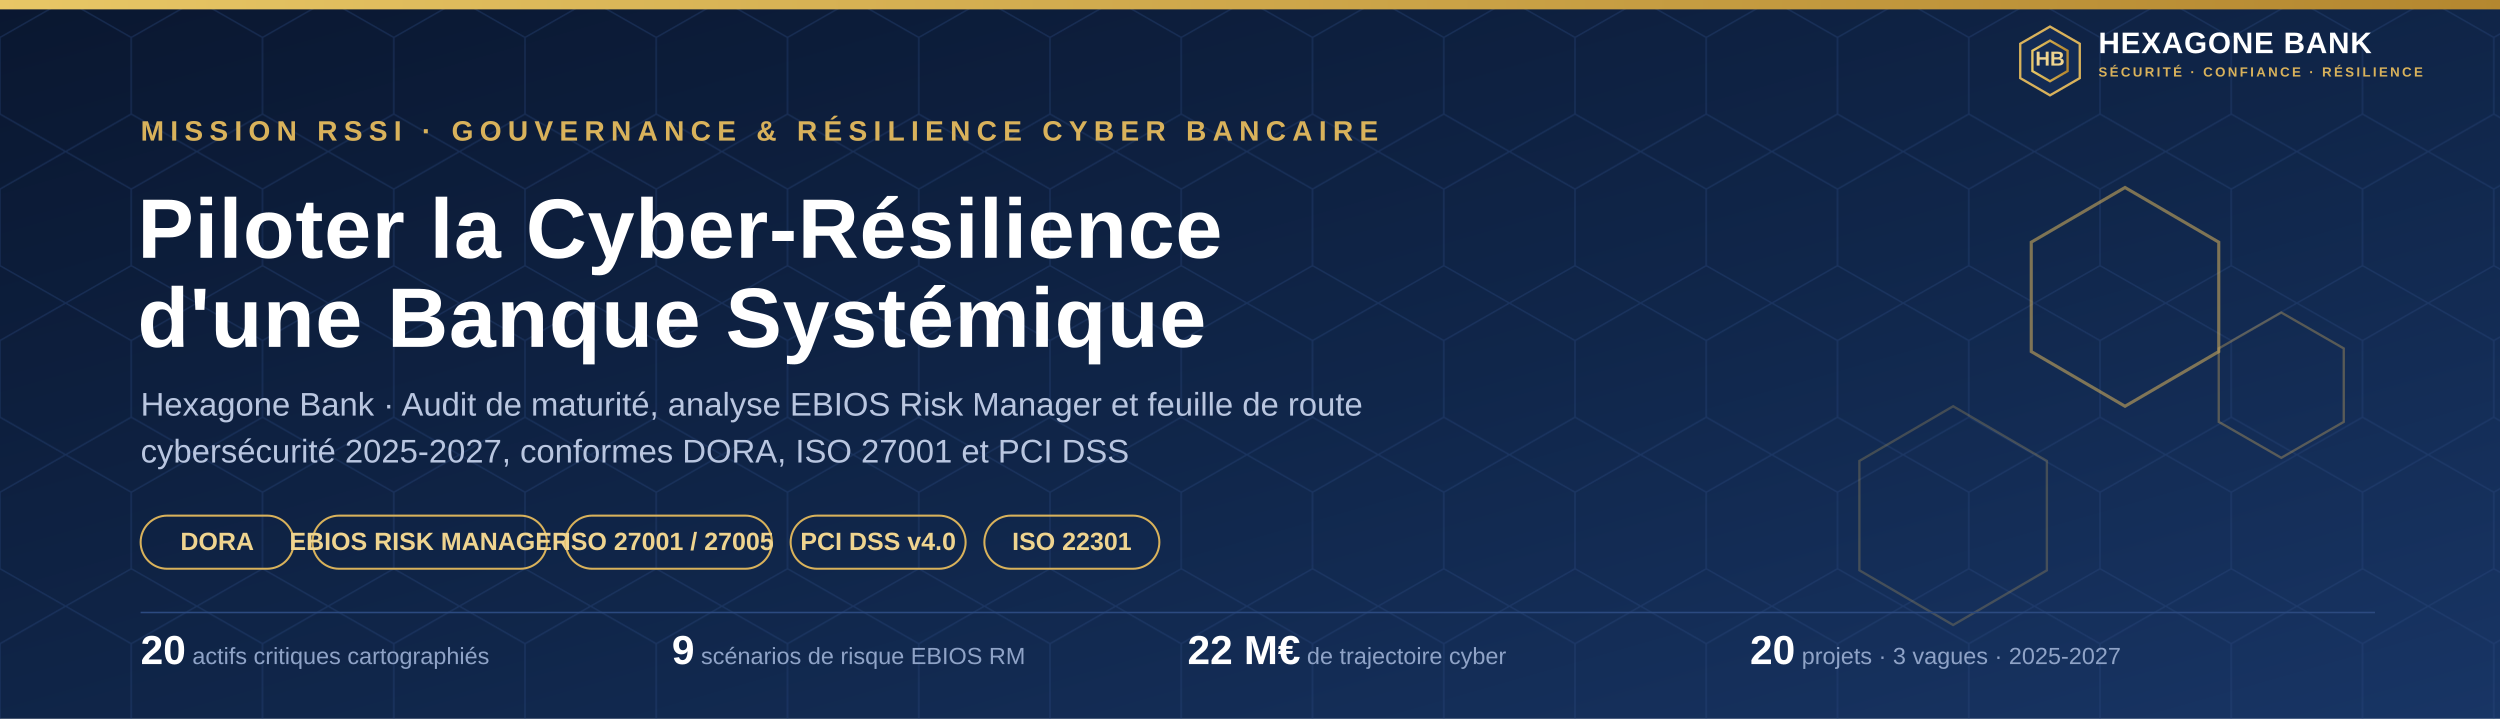
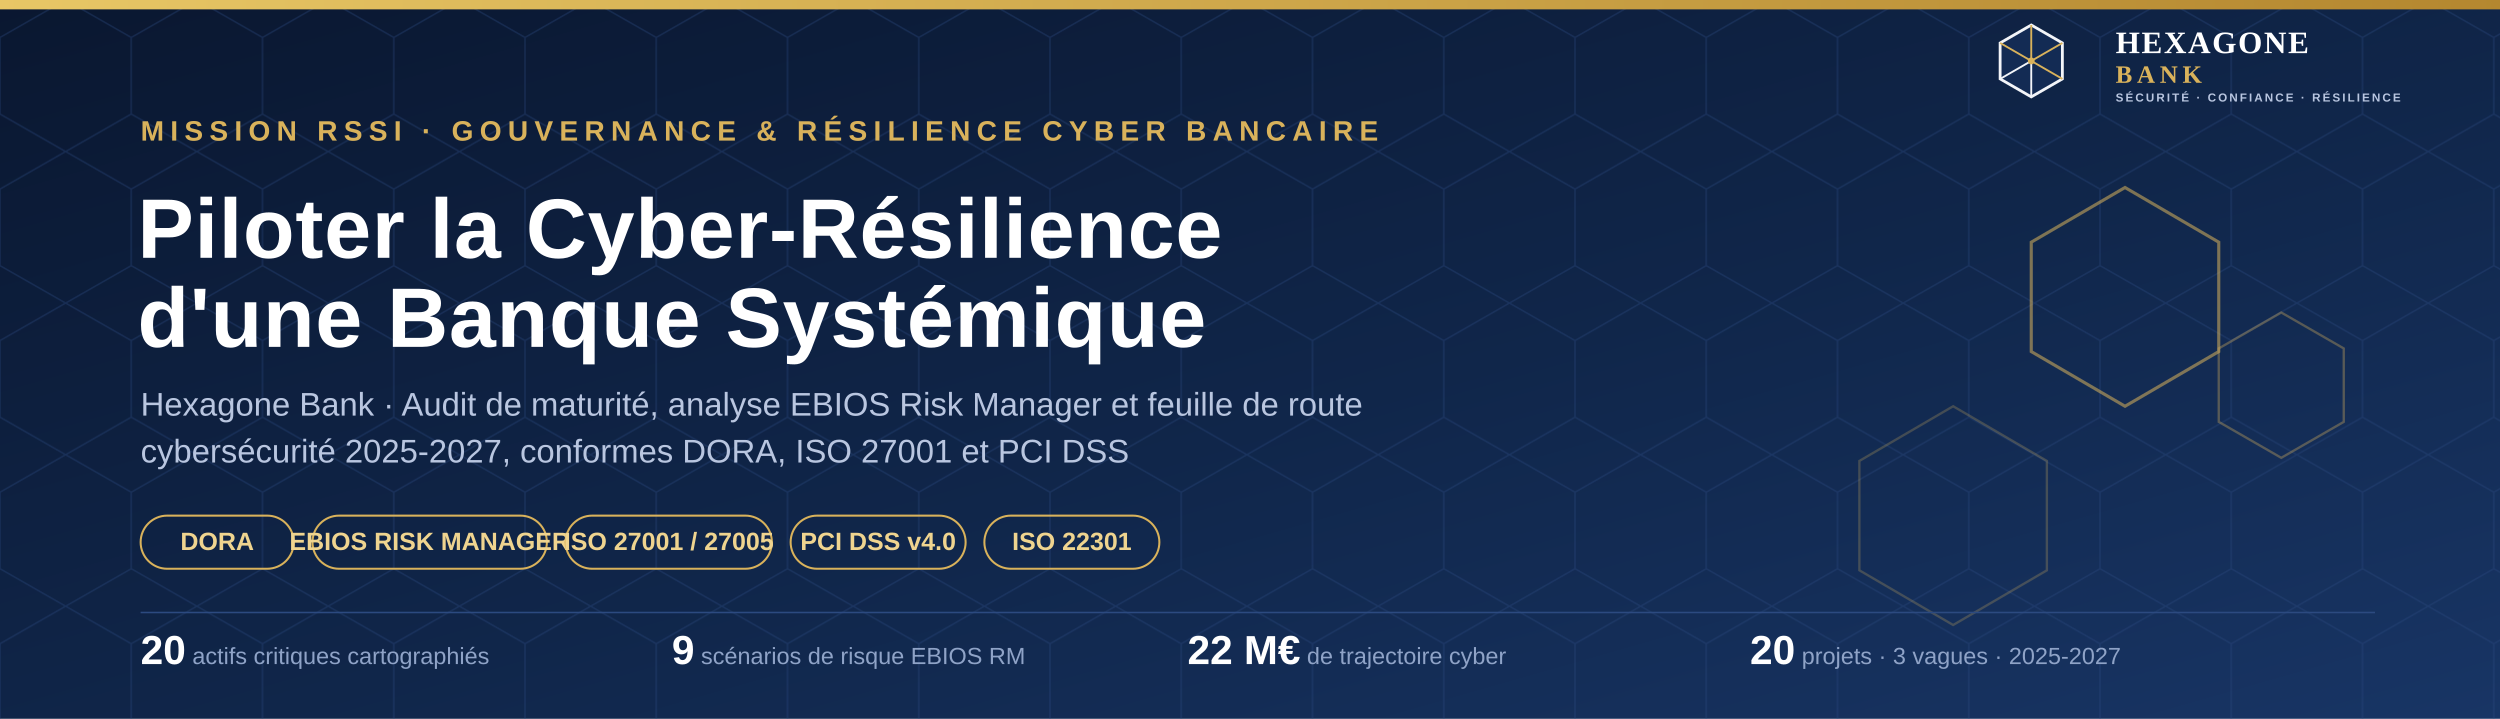
<svg xmlns="http://www.w3.org/2000/svg" viewBox="0 0 1600 460" font-family="Arial, Helvetica, sans-serif">
  <defs>
    <linearGradient id="bg" x1="0%" y1="0%" x2="100%" y2="100%">
      <stop offset="0%" stop-color="#0A1730" />
      <stop offset="55%" stop-color="#10264A" />
      <stop offset="100%" stop-color="#183565" />
    </linearGradient>
    <linearGradient id="gold" x1="0%" y1="0%" x2="100%" y2="0%">
      <stop offset="0%" stop-color="#E8C766" />
      <stop offset="100%" stop-color="#B4872F" />
    </linearGradient>
    <pattern id="hexpat" width="84" height="97" patternUnits="userSpaceOnUse" patternTransform="translate(0,0)">
      <polygon points="42,0 84,24 84,73 42,97 0,73 0,24" fill="none" stroke="#2C4A80" stroke-width="1" opacity="0.35" />
    </pattern>
  </defs>
  <rect width="1600" height="460" fill="url(#bg)" />
  <rect width="1600" height="460" fill="url(#hexpat)" />
  <rect x="0" y="0" width="1600" height="6" fill="url(#gold)" />
  <polygon points="1360,120 1420,155 1420,225 1360,260 1300,225 1300,155" fill="none" stroke="#D9B25B" stroke-width="2" opacity="0.55" />
  <polygon points="1460,200 1500,223 1500,270 1460,293 1420,270 1420,223" fill="none" stroke="#D9B25B" stroke-width="1.5" opacity="0.35" />
  <polygon points="1250,260 1310,295 1310,365 1250,400 1190,365 1190,295" fill="none" stroke="#D9B25B" stroke-width="1.5" opacity="0.25" />
  <g>
-     <polygon points="1312,17 1331.05,28 1331.05,50 1312,61 1292.95,50 1292.95,28" fill="#132B54" stroke="#D9B25B" stroke-width="1.5" />
-     <polygon points="1312,26 1323.26,32.5 1323.26,45.5 1312,52 1300.74,45.5 1300.74,32.5" fill="none" stroke="url(#gold)" stroke-width="1.5" />
-     <text x="1312" y="42" fill="#EFD48F" font-size="13" font-weight="800" text-anchor="middle">HB</text>
-     <text x="1343" y="34" fill="#FFFFFF" font-size="19" font-weight="800" letter-spacing="0.5">HEXAGONE BANK</text>
-     <text x="1343" y="49" fill="#D9B25B" font-size="8.5" font-weight="700" letter-spacing="1.5">SÉCURITÉ · CONFIANCE · RÉSILIENCE</text>
+     <polygon points="1300,16 1319.92,27.5 1319.92,50.5 1300,62 1280.08,50.5 1280.08,27.5" fill="#132B54" stroke="#F3F5F9" stroke-width="1.8" />
+     <line x1="1300" y1="16" x2="1300" y2="39" stroke="#D9B25B" stroke-width="1.2" />
+     <line x1="1319.92" y1="27.5" x2="1300" y2="39" stroke="#D9B25B" stroke-width="1.2" />
+     <line x1="1319.92" y1="50.5" x2="1300" y2="39" stroke="#D9B25B" stroke-width="1.2" />
+     <line x1="1300" y1="62" x2="1300" y2="39" stroke="#F3F5F9" stroke-width="1.2" />
+     <line x1="1280.08" y1="50.5" x2="1300" y2="39" stroke="#F3F5F9" stroke-width="1.2" />
+     <line x1="1280.08" y1="27.5" x2="1300" y2="39" stroke="#D9B25B" stroke-width="1.2" />
+     <circle cx="1300" cy="39" r="2.2" fill="#D9B25B" />
+     <line x1="1338" y1="14" x2="1338" y2="64" stroke="url(#gold)" stroke-width="2" />
+     <text x="1354" y="34" fill="#FFFFFF" font-size="20" font-weight="800" font-family="Georgia, 'Times New Roman', serif" letter-spacing="1">HEXAGONE</text>
+     <text x="1354" y="53" fill="#D9B25B" font-size="16" font-weight="800" font-family="Georgia, 'Times New Roman', serif" letter-spacing="3">BANK</text>
+     <text x="1354" y="65" fill="#B9C6E0" font-size="7.5" font-weight="700" letter-spacing="1.3">SÉCURITÉ · CONFIANCE · RÉSILIENCE</text>
  </g>
  <text x="90" y="90" fill="#D9B25B" font-size="18" letter-spacing="4" font-weight="700">MISSION RSSI · GOUVERNANCE &amp; RÉSILIENCE CYBER BANCAIRE</text>
  <text x="88" y="165" fill="#FFFFFF" font-size="54" font-weight="800" letter-spacing="0.5">Piloter la Cyber-Résilience</text>
  <text x="88" y="222" fill="#FFFFFF" font-size="54" font-weight="800" letter-spacing="0.5">d'une Banque Systémique</text>
  <text x="90" y="266" fill="#B9C6E0" font-size="21">Hexagone Bank · Audit de maturité, analyse EBIOS Risk Manager et feuille de route</text>
  <text x="90" y="296" fill="#B9C6E0" font-size="21">cybersécurité 2025-2027, conformes DORA, ISO 27001 et PCI DSS</text>
  <g font-size="16" font-weight="700">
    <g>
      <rect x="90" y="330" width="98" height="34" rx="17" fill="none" stroke="#D9B25B" stroke-width="1.3" />
      <text x="139" y="352" fill="#EFD48F" text-anchor="middle">DORA</text>
    </g>
    <g>
      <rect x="200" y="330" width="150" height="34" rx="17" fill="none" stroke="#D9B25B" stroke-width="1.3" />
      <text x="275" y="352" fill="#EFD48F" text-anchor="middle">EBIOS RISK MANAGER</text>
    </g>
    <g>
      <rect x="362" y="330" width="132" height="34" rx="17" fill="none" stroke="#D9B25B" stroke-width="1.3" />
      <text x="428" y="352" fill="#EFD48F" text-anchor="middle">ISO 27001 / 27005</text>
    </g>
    <g>
      <rect x="506" y="330" width="112" height="34" rx="17" fill="none" stroke="#D9B25B" stroke-width="1.3" />
      <text x="562" y="352" fill="#EFD48F" text-anchor="middle">PCI DSS v4.0</text>
    </g>
    <g>
      <rect x="630" y="330" width="112" height="34" rx="17" fill="none" stroke="#D9B25B" stroke-width="1.3" />
      <text x="686" y="352" fill="#EFD48F" text-anchor="middle">ISO 22301</text>
    </g>
  </g>
  <line x1="90" y1="392" x2="1520" y2="392" stroke="#2C4A80" stroke-width="1" />
  <g font-size="15" fill="#8FA3C7">
    <text x="90" y="425">
      <tspan font-size="26" font-weight="800" fill="#FFFFFF">20</tspan> actifs critiques cartographiés</text>
    <text x="430" y="425">
      <tspan font-size="26" font-weight="800" fill="#FFFFFF">9</tspan> scénarios de risque EBIOS RM</text>
    <text x="760" y="425">
      <tspan font-size="26" font-weight="800" fill="#FFFFFF">22 M€</tspan> de trajectoire cyber</text>
    <text x="1120" y="425">
      <tspan font-size="26" font-weight="800" fill="#FFFFFF">20</tspan> projets · 3 vagues · 2025-2027</text>
  </g>
</svg>
